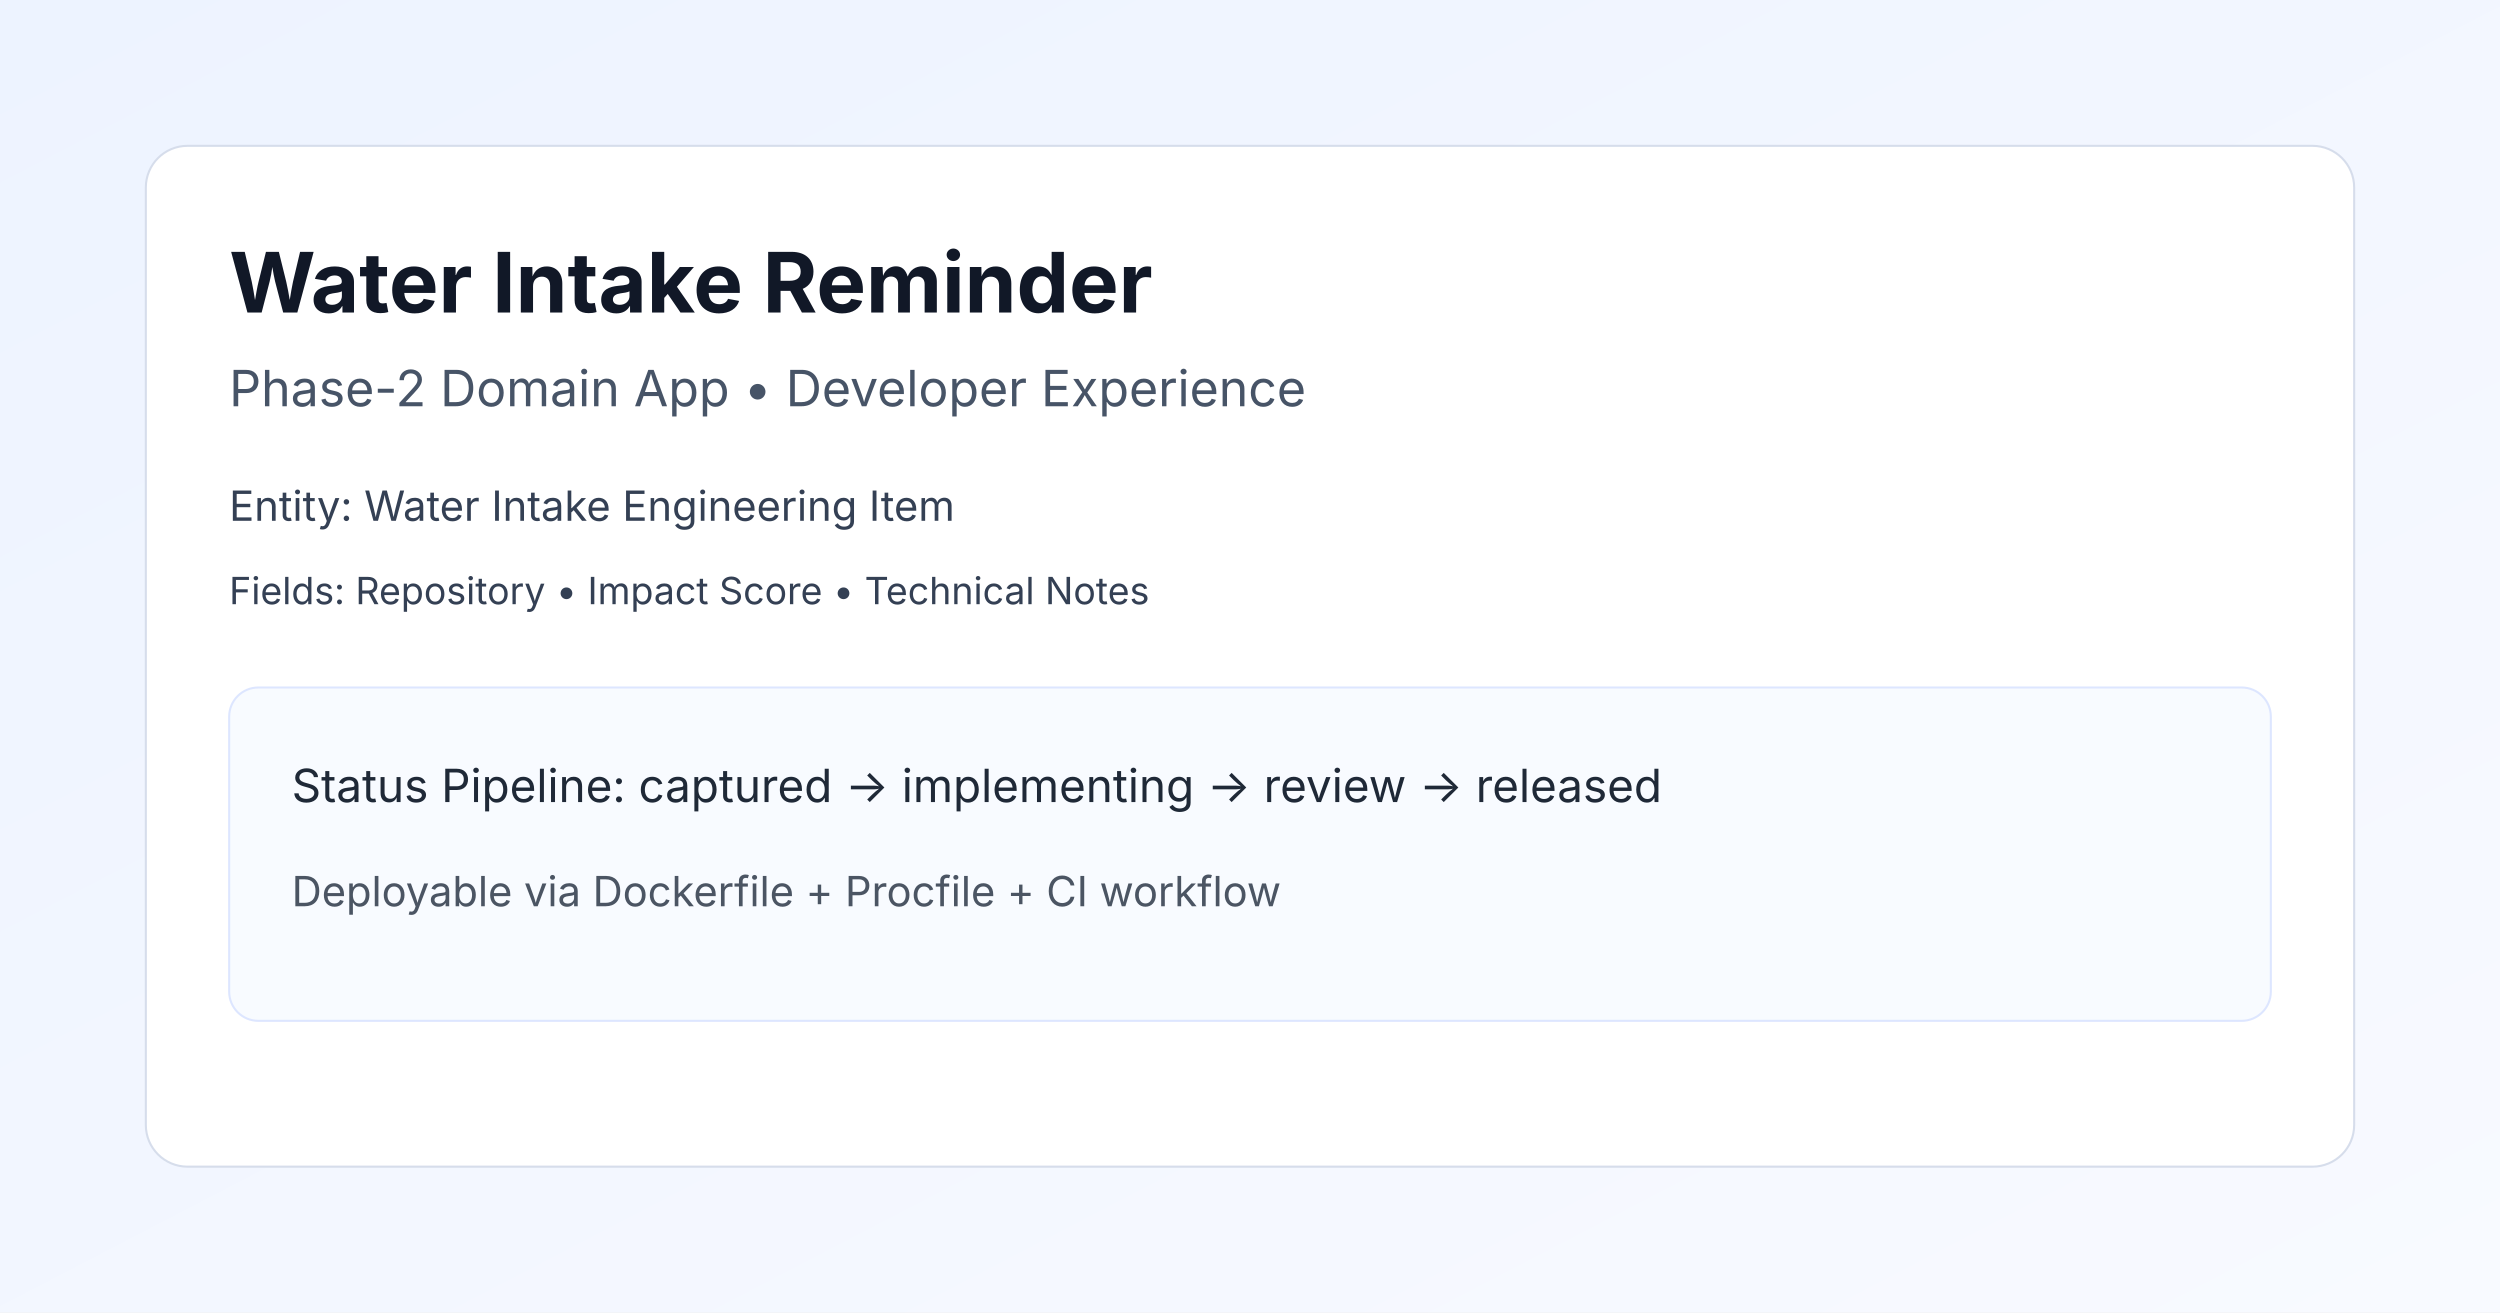
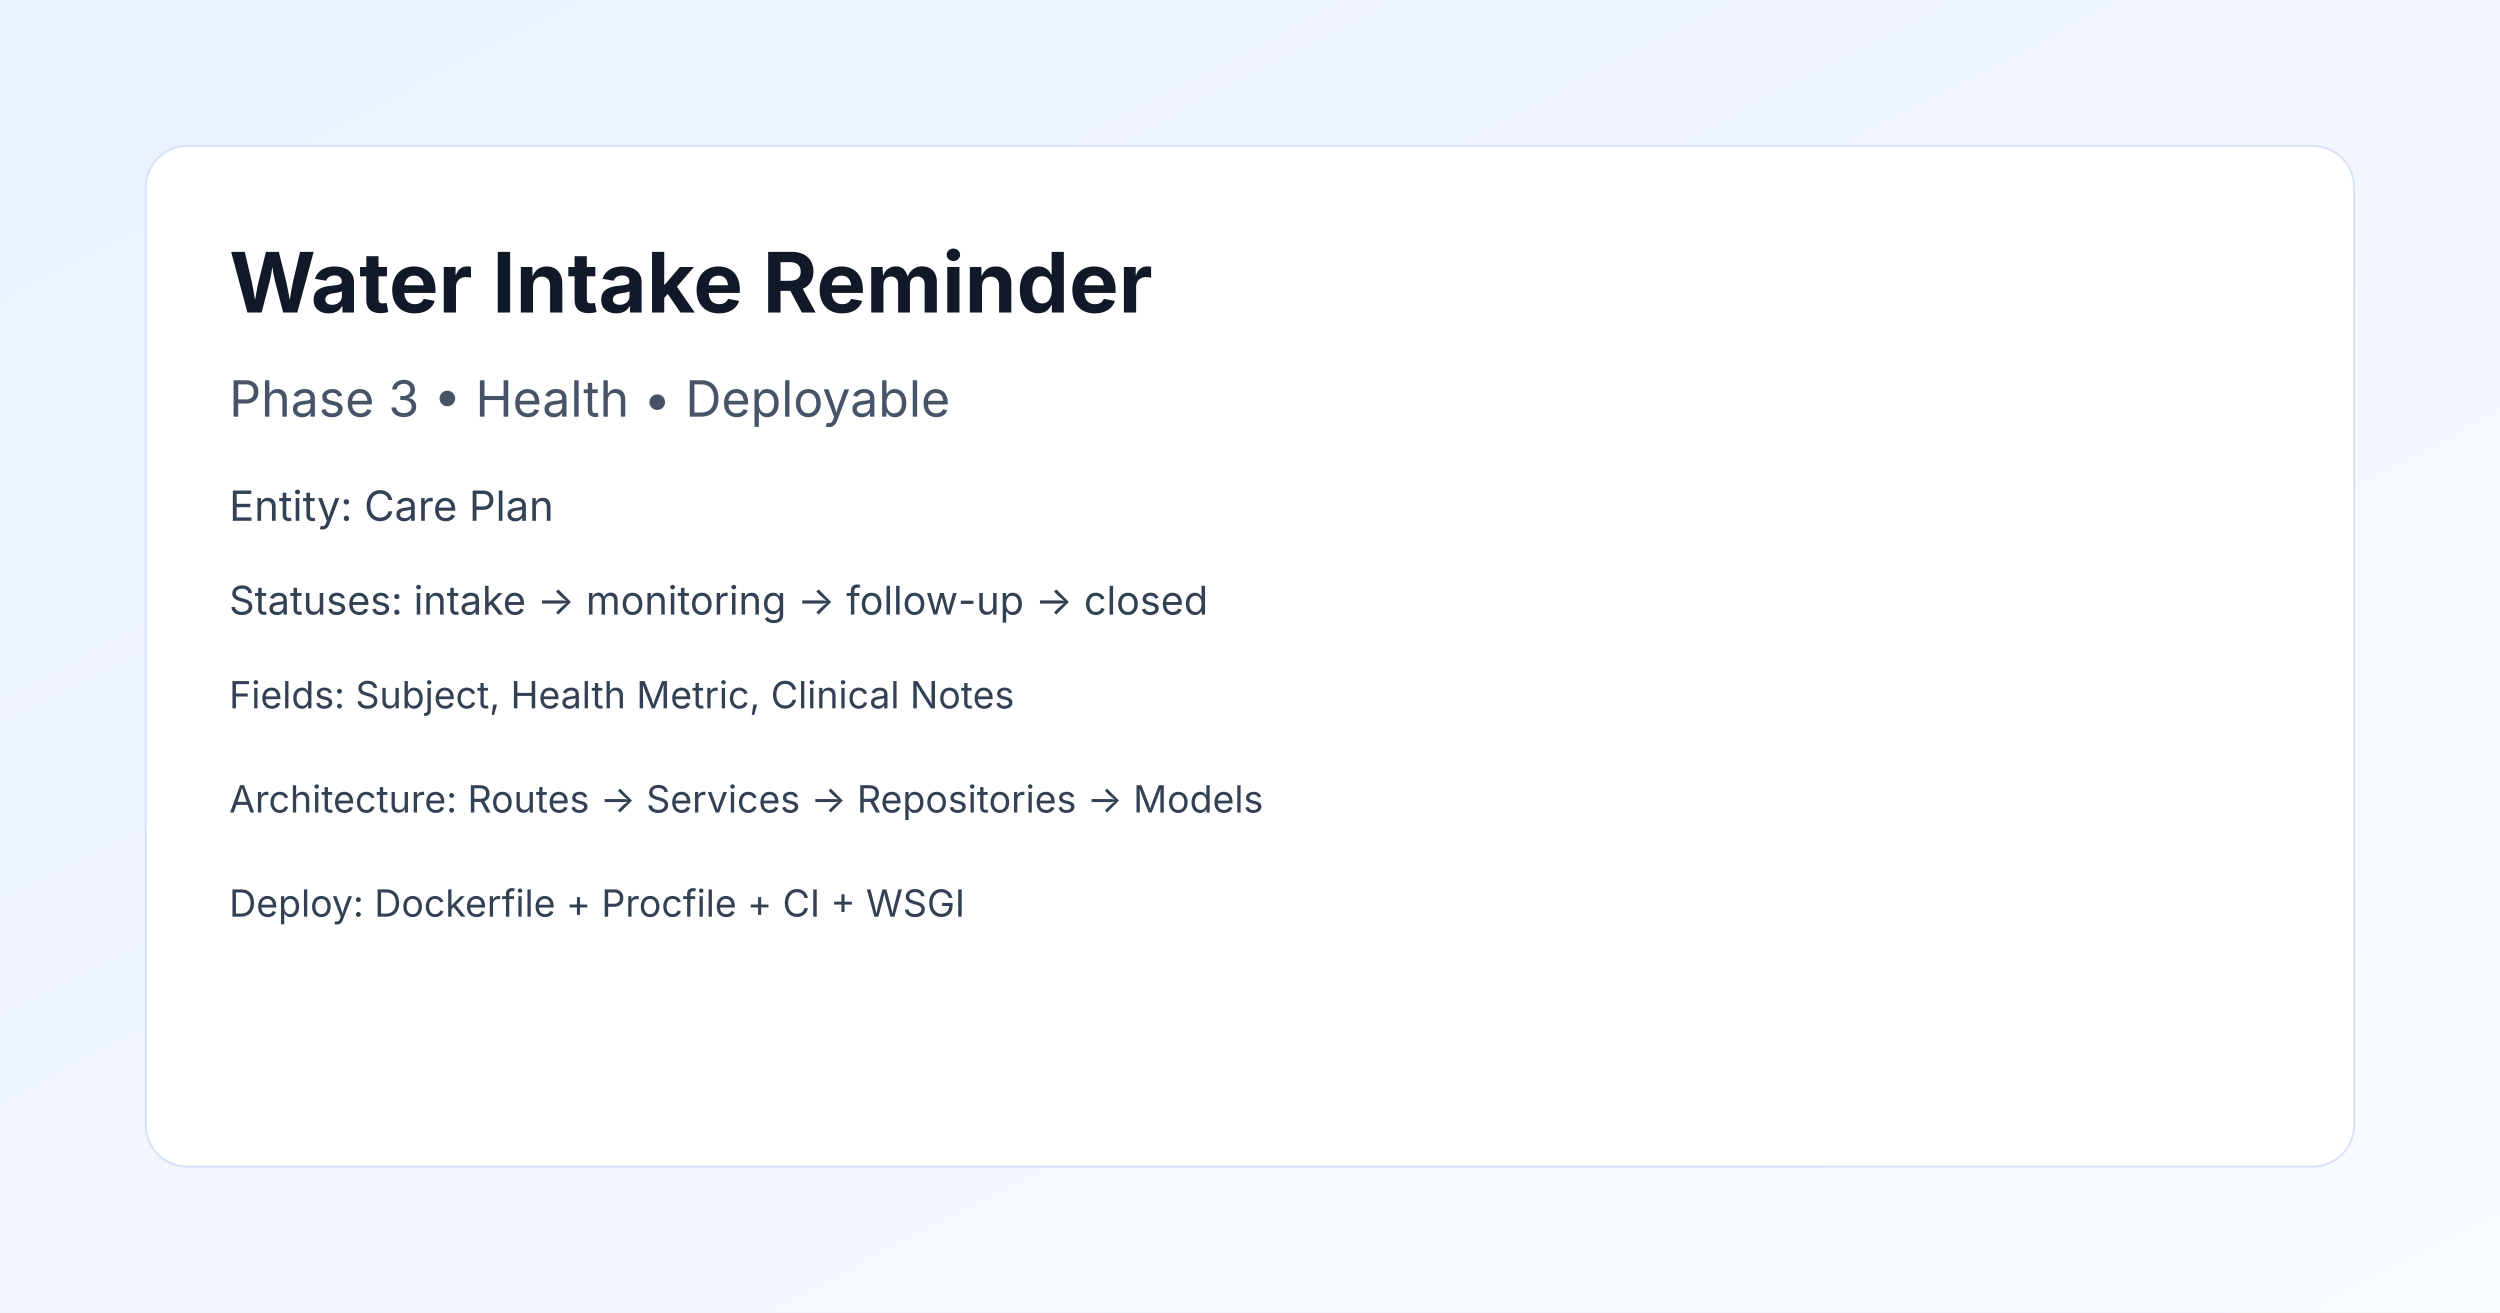
<svg xmlns="http://www.w3.org/2000/svg" width="1200" height="630" viewBox="0 0 1200 630">
  <defs>
    <linearGradient id="bg" x1="0" y1="0" x2="1" y2="1">
-       <stop offset="0%" stop-color="#edf3ff" />
-       <stop offset="100%" stop-color="#f8faff" />
+       <stop offset="0%" stop-color="#ebf2ff" />
+       <stop offset="100%" stop-color="#f8fbff" />
    </linearGradient>
  </defs>
  <rect width="1200" height="630" fill="url(#bg)" />
-   <rect x="70" y="70" width="1060" height="490" rx="20" fill="#fff" stroke="#d6ddeb" />
+   <rect x="70" y="70" width="1060" height="490" rx="20" fill="#ffffff" stroke="#d8e2f7" />
  <text x="110" y="150" font-size="40" font-family="Inter, Arial" fill="#111827" font-weight="700">Water Intake Reminder</text>
-   <text x="110" y="195" font-size="24" font-family="Inter, Arial" fill="#475467">Phase-2 Domain App • Developer Experience</text>
-   <text x="110" y="250" font-size="20" font-family="Inter, Arial" fill="#344054">Entity: Water Intake Engineering Item</text>
-   <text x="110" y="290" font-size="18" font-family="Inter, Arial" fill="#344054">Fields: Repository • Impact Score • Technical Notes</text>
-   <rect x="110" y="330" width="980" height="160" rx="14" fill="#f8fbff" stroke="#dde6ff" />
-   <text x="140" y="385" font-size="22" font-family="Inter, Arial" fill="#1f2937">Status Pipeline: captured → implementing → review → released</text>
-   <text x="140" y="435" font-size="20" font-family="Inter, Arial" fill="#4b5563">Deployable via Dockerfile + Procfile + CI workflow</text>
+   <text x="110" y="200" font-size="24" font-family="Inter, Arial" fill="#475467">Phase 3 • Health • Deployable</text>
+   <text x="110" y="250" font-size="20" font-family="Inter, Arial" fill="#334155">Entity: Care Plan</text>
+   <text x="110" y="295" font-size="19" font-family="Inter, Arial" fill="#334155">Statuses: intake → monitoring → follow-up → closed</text>
+   <text x="110" y="340" font-size="18" font-family="Inter, Arial" fill="#334155">Fields: Subject, Health Metric, Clinical Notes</text>
+   <text x="110" y="390" font-size="18" font-family="Inter, Arial" fill="#334155">Architecture: Routes → Services → Repositories → Models</text>
+   <text x="110" y="440" font-size="18" font-family="Inter, Arial" fill="#334155">Deploy: Dockerfile + Procfile + CI + WSGI</text>
</svg>
